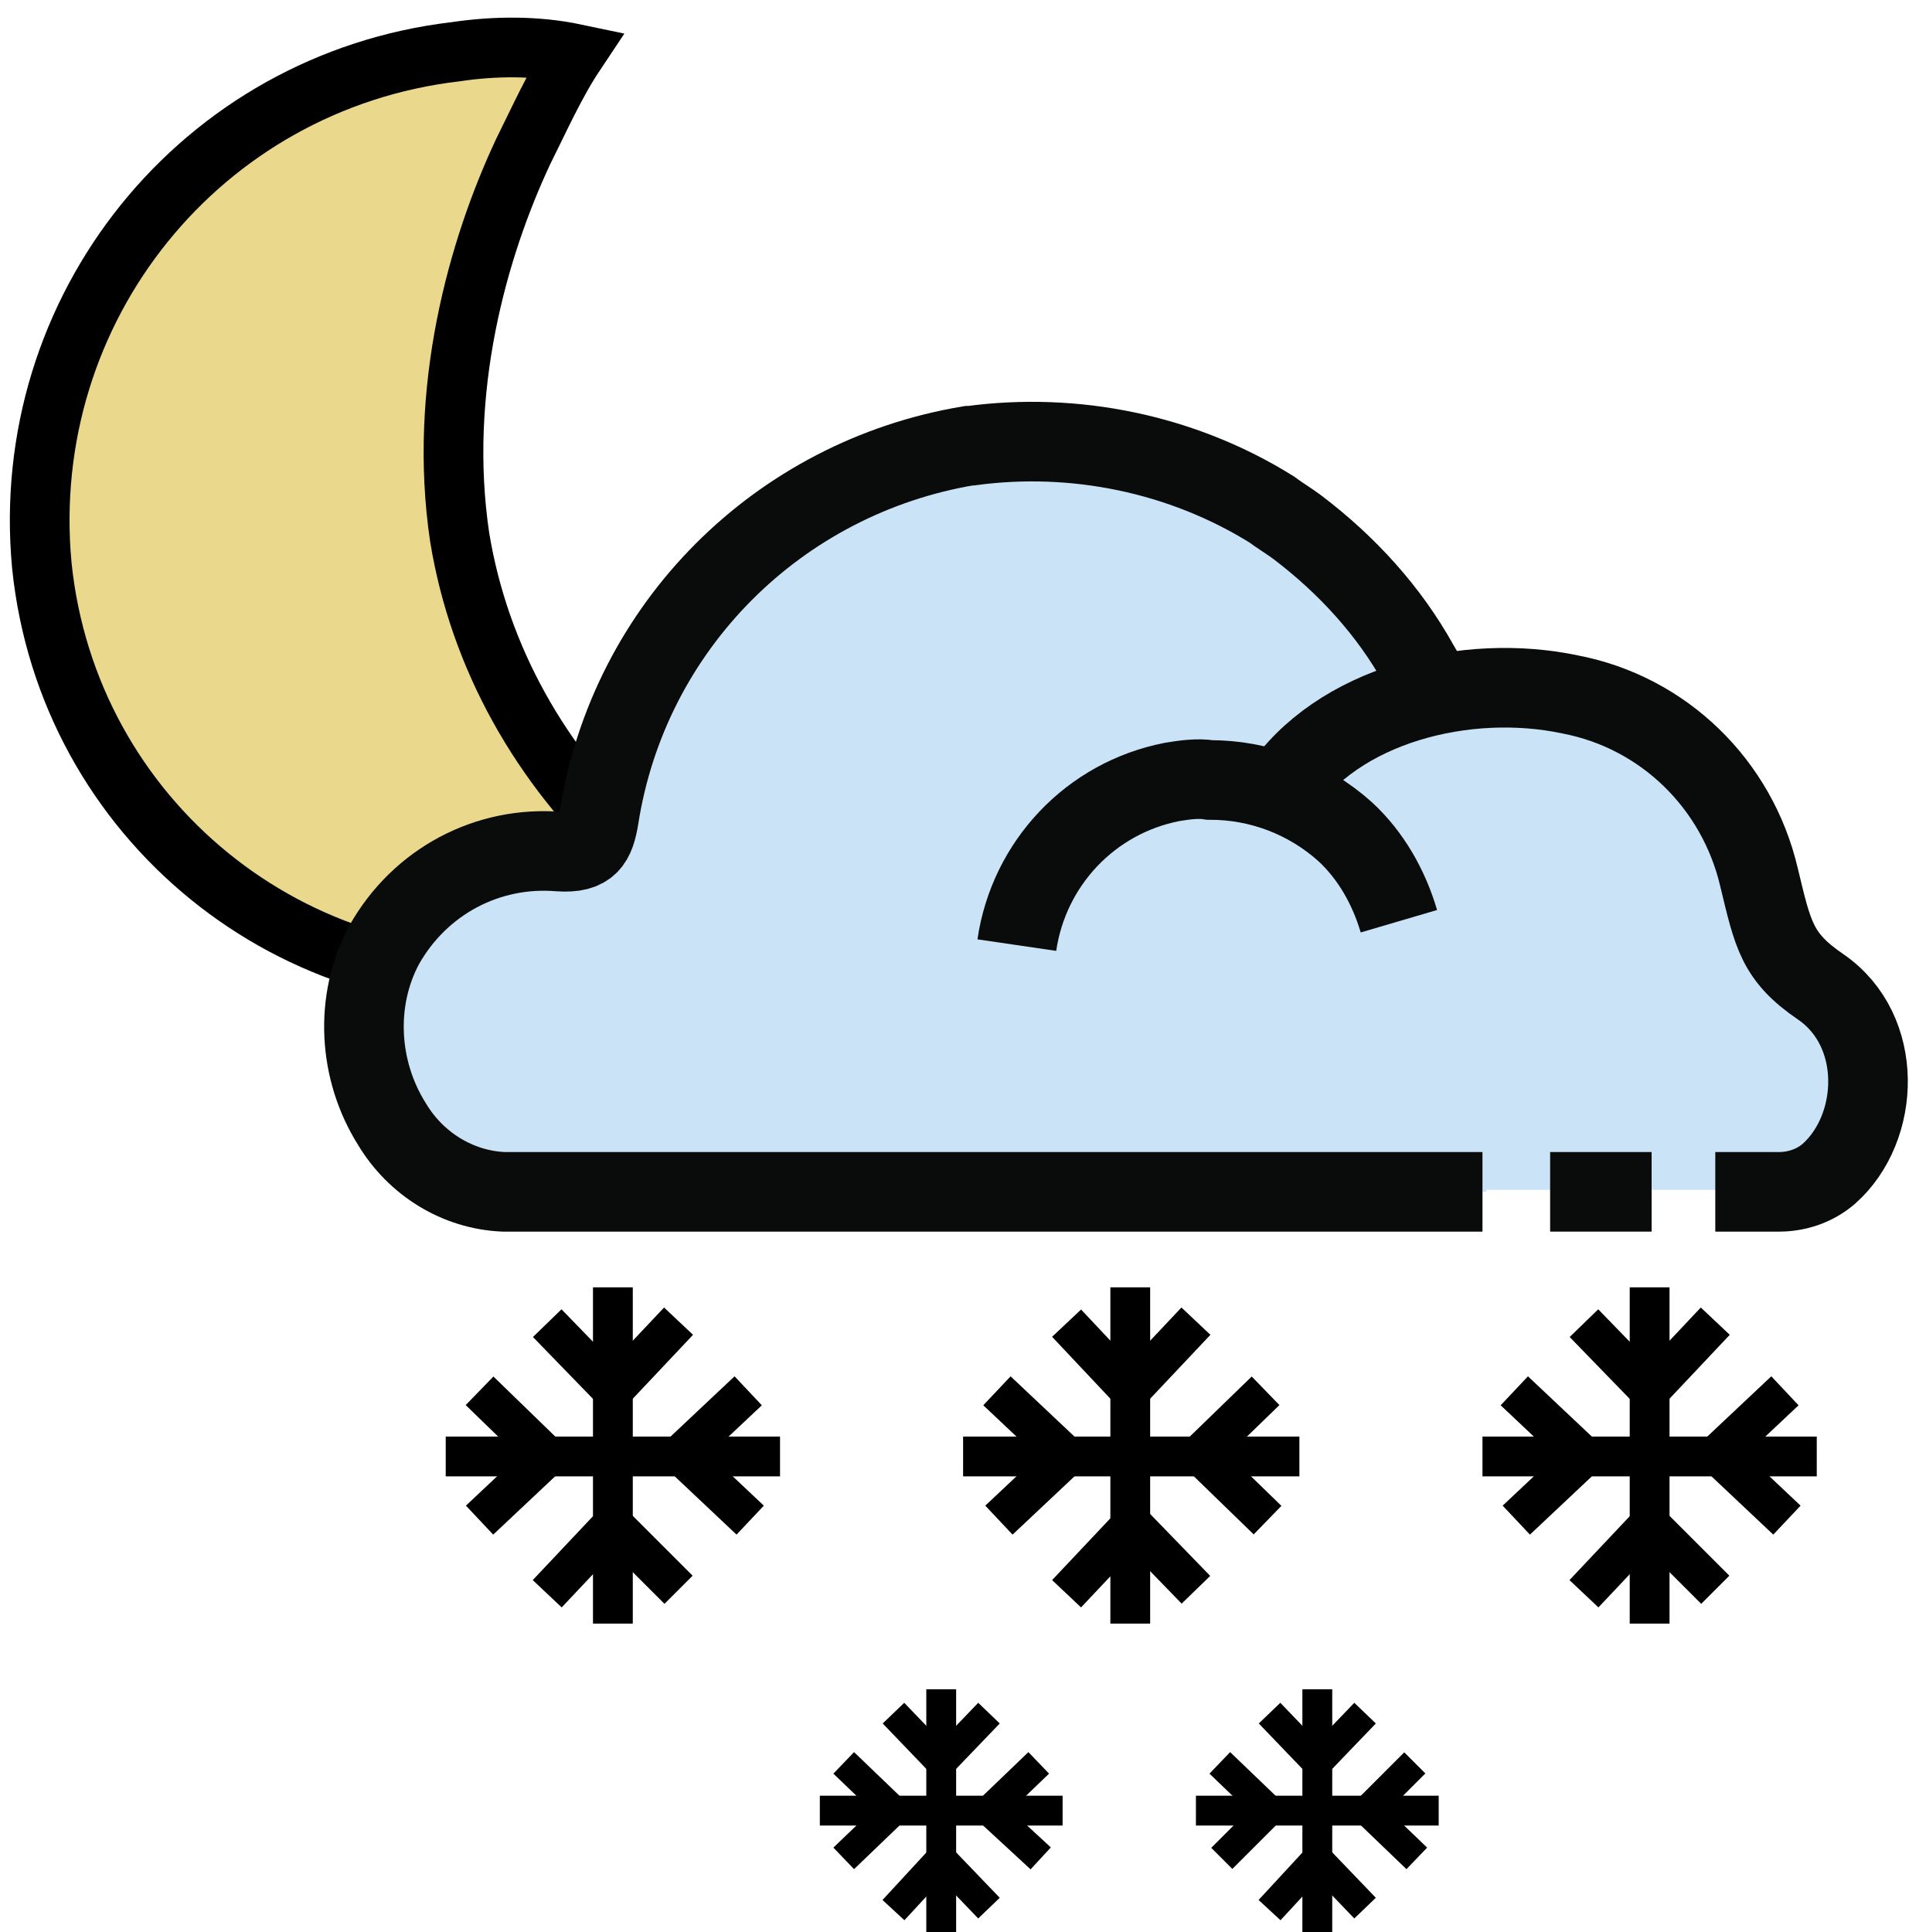
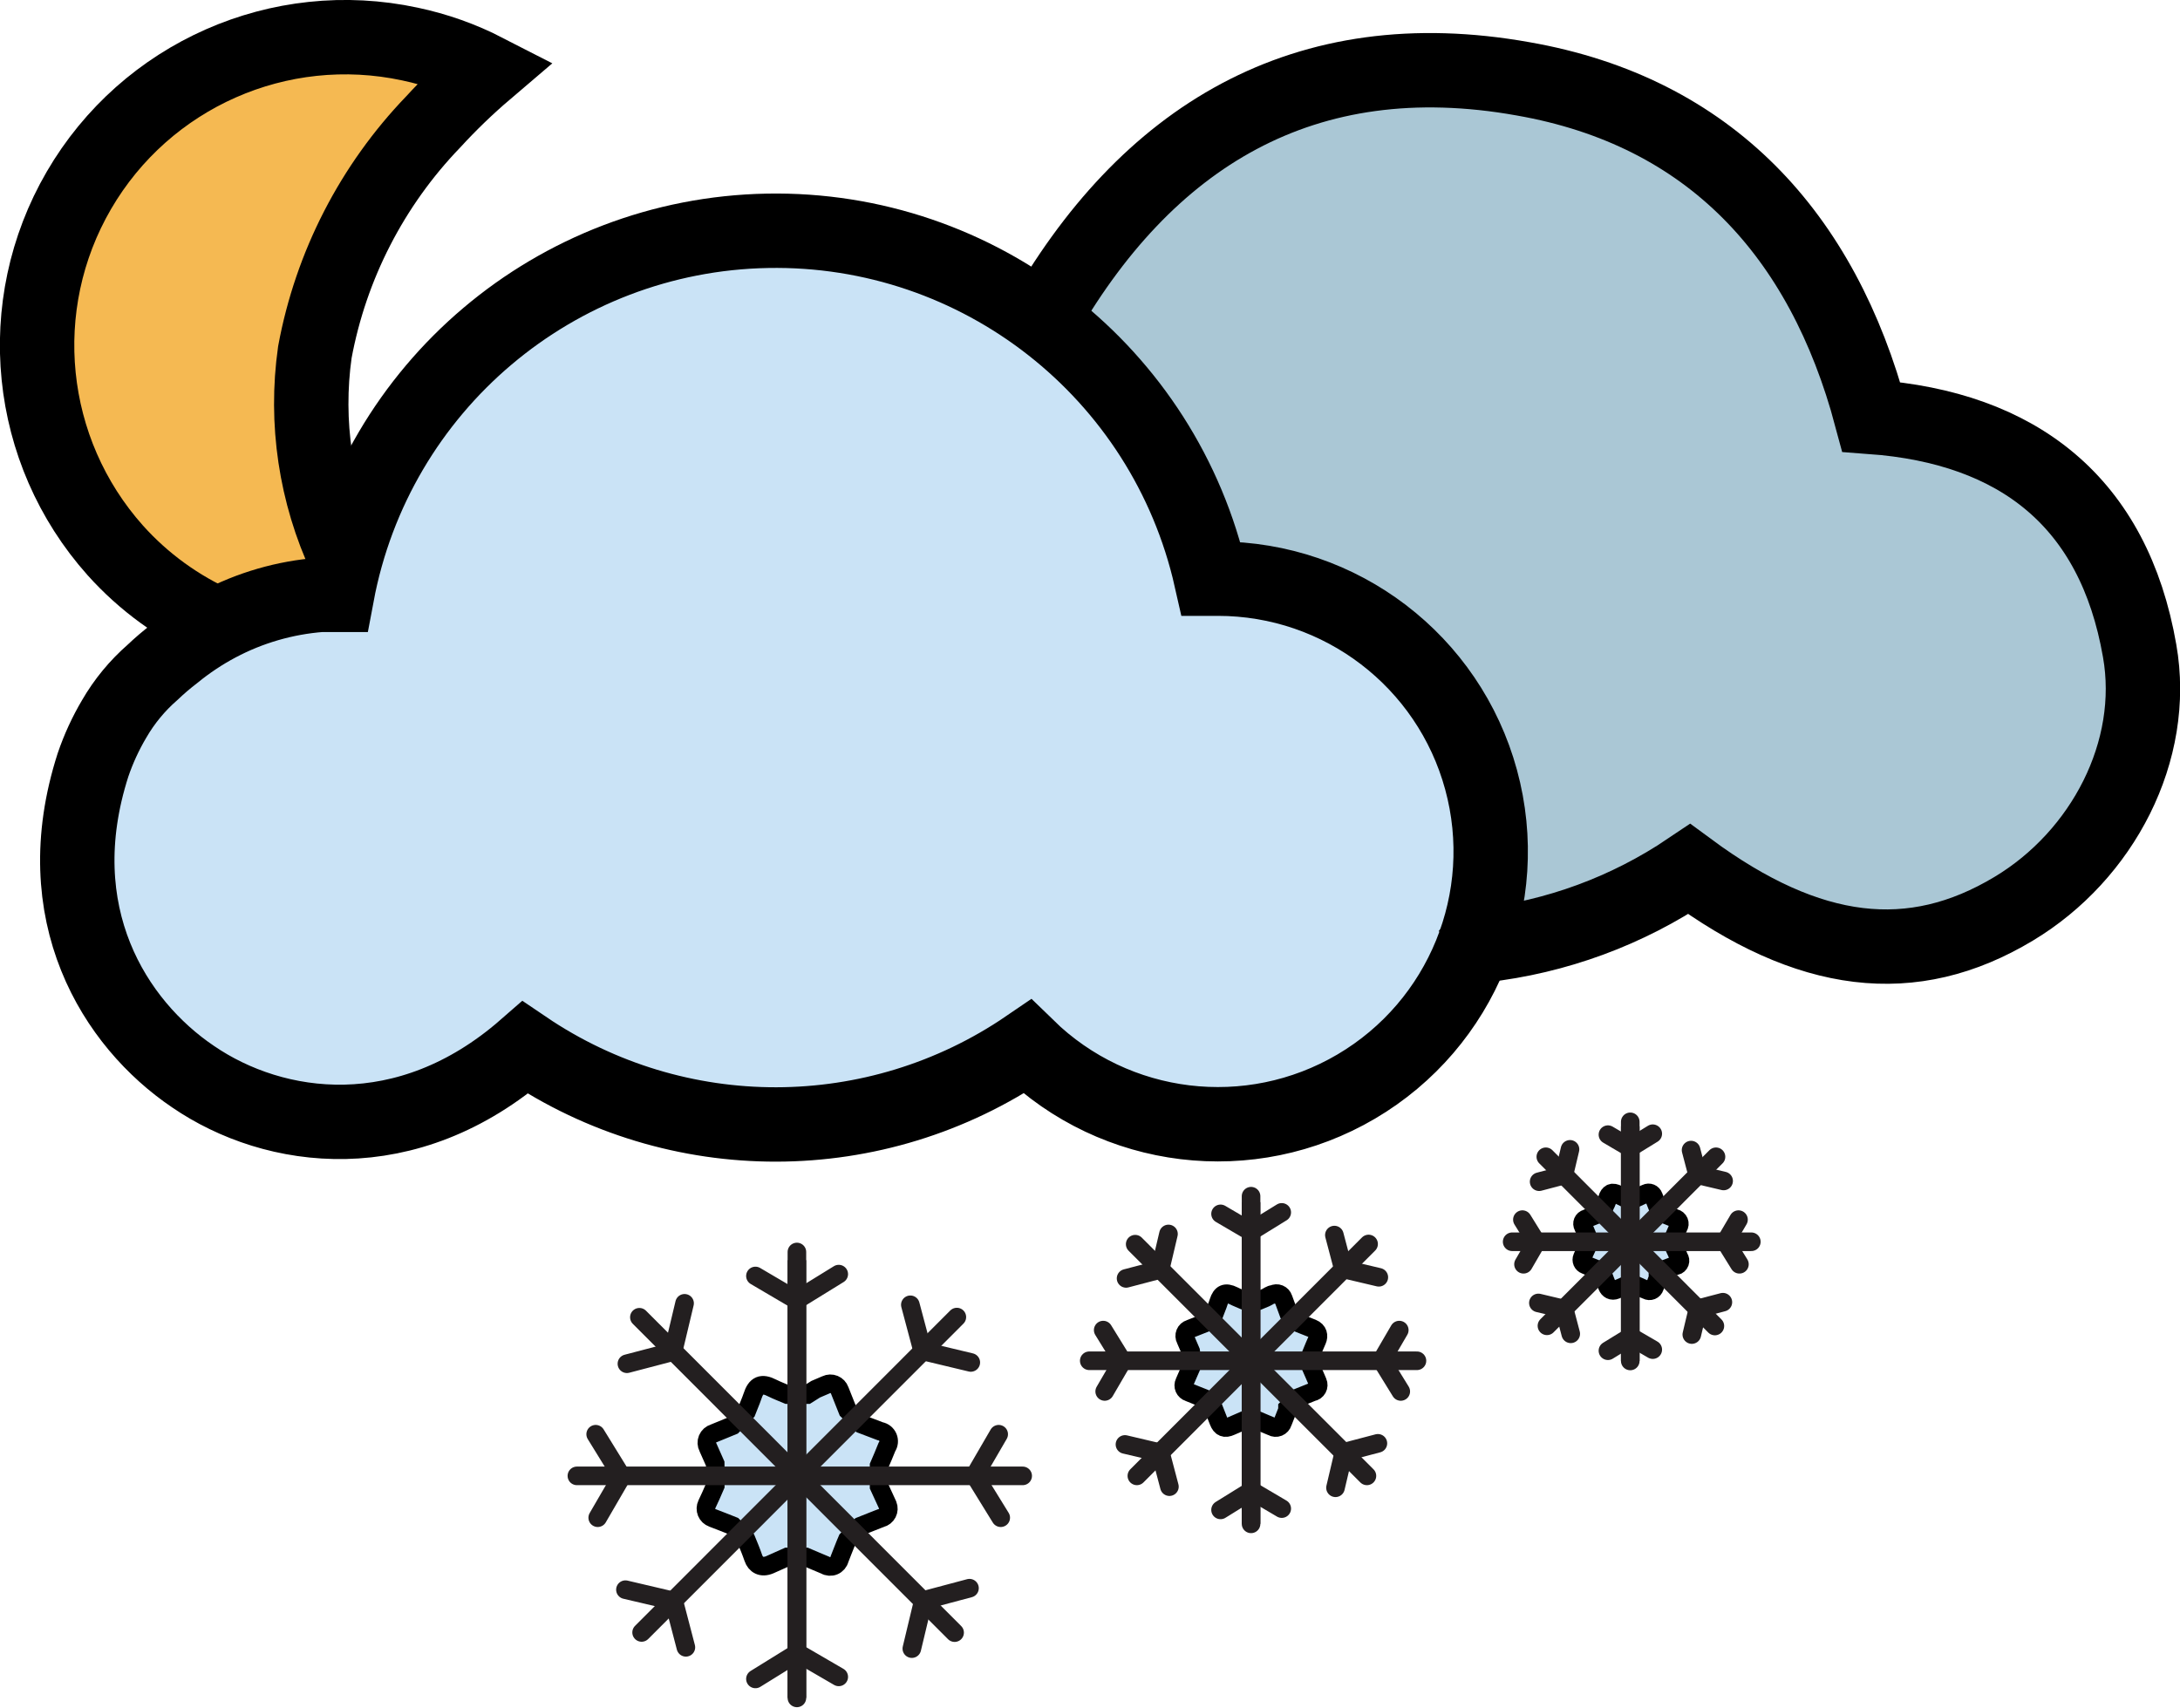
- <svg xmlns="http://www.w3.org/2000/svg" version="1.1" id="Layer_1" x="0px" y="0px" viewBox="16 -16.1 95.9 97.1" style="enable-background:new 16 -16.1 95.9 97.1;" xml:space="preserve">
-   <style type="text/css">
- 	.st0{fill:#EAD88C;}
- 	.st1{fill:none;stroke:#000000;stroke-width:3;stroke-miterlimit:10;}
- 	.st2{fill:none;}
- 	.st3{fill:#CAE3F6;}
- 	.st4{fill:none;stroke:#000000;stroke-width:1.5;stroke-miterlimit:10;}
- 	.st5{fill:none;stroke:#000000;stroke-width:2;stroke-miterlimit:10;}
- 	.st6{fill:none;stroke:#0A0B0B;stroke-width:4;stroke-miterlimit:10;}
- </style>
-   <g>
-     <g>
-       <path class="st0" d="M38.9-13.5C26.1-12,16.9-0.6,18.1,12.3c1.3,12.8,12.7,22,25.4,20.7c3-0.4,5.7-1.2,8.5-2.7    c-1.6-1.1-3-2.3-4.3-3.7c-4.5-4.2-7.6-9.6-8.6-15.7C38,3.5,40-3.6,42.3-8.5c0.8-1.6,1.6-3.4,2.6-4.9C43-13.8,40.9-13.8,38.9-13.5z    " />
-       <path class="st1" d="M38.9-13.5C26.1-12,16.9-0.6,18.1,12.3c1.3,12.8,12.7,22,25.4,20.7c3-0.4,5.7-1.2,8.5-2.7    c-1.6-1.1-3-2.3-4.3-3.7c-4.5-4.2-7.6-9.6-8.6-15.7C38,3.5,40-3.6,42.3-8.5c0.8-1.6,1.6-3.4,2.6-4.9C43-13.8,40.9-13.8,38.9-13.5z    " />
-       <path class="st2" d="M60-11.1l-0.4-0.3c-5-3.6-11.1-5.2-18.3-4.6c-3.9,0.3-11.3,4-11.5,4.2C20.6-6.4,15.9,6.1,18.9,17.1    c0.3,1,0.6,1.9,1,2.9c1.4,3.6,3.7,6.9,6.6,9.5" />
+ <svg xmlns="http://www.w3.org/2000/svg" viewBox="0 0 117.22 91.81">
+   <defs>
+     <style>.cls-1{fill:#cae3f6;}.cls-2{fill:#f5b952;}.cls-3{fill:#aac7d5;}.cls-4,.cls-5,.cls-6,.cls-7{fill:none;stroke-miterlimit:10;}.cls-4,.cls-7{stroke:#000;}.cls-5,.cls-6{stroke:#231f20;}.cls-6{stroke-linecap:round;}.cls-7{stroke-width:4px;}</style>
+   </defs>
+   <g id="Layer_2" data-name="Layer 2">
+     <g id="Layer_1-2" data-name="Layer 1">
+       <path class="cls-1" d="M47.73,80.85l-.46-1V78.74q.21-.49.42-1a.55.55,0,0,0-.36-.85l-1-.39-.75-.73-.43-1.09a.53.53,0,0,0-.73-.29c-.19.07-.38.16-.56.24l-.49.22H42.34c-.28-.13-.55-.23-.81-.36-.58-.29-.88-.15-1.07.44-.09.28-.21.54-.32.83l-.75.75-1,.41a.54.54,0,0,0-.32.77l.39.88a1.09,1.09,0,0,1,0,.14v1.06c-.15.37-.31.71-.45,1.06a.51.51,0,0,0,.3.72l.57.23.53.2.71.73c.14.34.27.66.39,1s.43.55.88.35l.94-.41h1l.54.23.5.21a.53.53,0,0,0,.77-.32l.35-.9.06-.15.73-.73.88-.35.21-.08A.53.53,0,0,0,47.73,80.85Z" />
+       <path class="cls-1" d="M70.85,74.25c-.1-.25-.22-.5-.33-.77v-.79l.3-.7c.14-.32.06-.51-.26-.63l-.71-.28-.56-.54-.31-.8a.39.39,0,0,0-.54-.22L68,69.7l-.36.16h-.78c-.2-.09-.4-.16-.59-.26-.43-.22-.65-.11-.79.33-.06.2-.15.39-.23.6l-.56.56-.76.3a.39.39,0,0,0-.23.56l.28.64a.49.49,0,0,1,0,.11v.78l-.34.78a.38.38,0,0,0,.23.53l.42.17.38.15.53.53.28.72c.13.33.32.4.65.26l.69-.3h.77l.4.17.36.16A.39.39,0,0,0,69,76.4c.09-.22.17-.44.26-.65a.78.78,0,0,1,0-.12l.53-.53.65-.26.15-.06A.38.38,0,0,0,70.85,74.25Z" />
+       <path class="cls-1" d="M90.28,67.54,90,67v-.58l.22-.52c.1-.23,0-.36-.19-.45l-.52-.21-.4-.4c-.08-.2-.15-.39-.23-.57a.28.28,0,0,0-.39-.16l-.3.13-.26.11h-.57L87,64.15c-.31-.16-.47-.08-.57.24,0,.15-.11.29-.17.44l-.41.41-.55.22a.28.28,0,0,0-.17.41c.07.15.14.31.2.47s0,0,0,.08V67l-.25.57a.29.29,0,0,0,.17.39l.3.12.28.11.39.39.21.52c.09.24.23.3.47.19l.5-.22H88l.29.12.26.12a.29.29,0,0,0,.42-.18l.18-.47,0-.09.39-.39L90,68l.11,0A.29.29,0,0,0,90.28,67.54Z" />
+       <path class="cls-2" d="M18.58,30.75a19.61,19.61,0,0,1-1.65-11A24.17,24.17,0,0,1,23.29,7.35,34,34,0,0,1,26.13,4.6a15.87,15.87,0,0,0-4.08-1.44A16.56,16.56,0,0,0,6.2,30.38a16.23,16.23,0,0,0,5.51,4.05" />
+       <path class="cls-3" d="M78.5,52.09a1.23,1.23,0,0,1,.77-.46,24.82,24.82,0,0,0,11.14-4.11c6.44,4.76,12,5.41,17.45,2.13,4.78-2.85,7.7-8.49,6.76-13.84-1.38-8-6.52-12-14.43-12.58C97.55,13.39,91.52,6.82,81.48,5c-11.75-2.1-20.3,3.05-26,13.23" />
+       <path class="cls-1" d="M65.05,31.9l-.35,0a24,24,0,0,0-47,.87c-.29,0-.58,0-.87,0a14,14,0,0,0-5.53,1.59A14.44,14.44,0,0,0,8.93,36a14.21,14.21,0,0,0-1.17,1,10.11,10.11,0,0,0-2.06,2.5,13.24,13.24,0,0,0-1.13,2.39C2,49.88,5.73,55.84,10,58.69s11.5,4,17.85-1.57a24,24,0,0,0,27,0A14.67,14.67,0,1,0,65.05,31.9Z" />
+       <path class="cls-4" d="M47.73,80.94l-.46-1V78.82c.14-.33.28-.64.42-1a.55.55,0,0,0-.36-.85l-1-.38-.75-.74-.43-1.08a.53.53,0,0,0-.73-.3l-.56.24L43.4,75H42.34c-.28-.12-.55-.22-.81-.35-.58-.3-.88-.16-1.07.44-.09.27-.21.53-.32.82l-.75.76-1,.41a.53.53,0,0,0-.32.76l.39.88a1.31,1.31,0,0,1,0,.15V79.9c-.15.36-.31.7-.45,1a.53.53,0,0,0,.3.73l.57.22.53.21.71.73c.14.34.27.65.39,1s.43.55.88.36l.94-.42h1l.54.23.5.21a.52.52,0,0,0,.77-.32c.12-.3.23-.6.35-.89a1.14,1.14,0,0,1,.06-.15l.73-.74.88-.35.21-.08A.52.52,0,0,0,47.73,80.94Z" />
+       <line class="cls-5" x1="42.85" y1="67.77" x2="42.85" y2="91.31" />
+       <line class="cls-6" x1="42.85" y1="67.33" x2="42.85" y2="91.31" />
+       <polyline class="cls-6" points="40.62 68.62 42.83 69.92 45.1 68.52" />
+       <polyline class="cls-6" points="45.1 90.18 42.88 88.89 40.62 90.29" />
+       <line class="cls-6" x1="34.38" y1="70.84" x2="51.33" y2="87.8" />
+       <polyline class="cls-6" points="33.71 73.34 36.19 72.69 36.81 70.09" />
+       <polyline class="cls-6" points="52.13 85.41 49.65 86.07 49.03 88.66" />
+       <line class="cls-6" x1="51.45" y1="70.83" x2="34.5" y2="87.79" />
+       <polyline class="cls-6" points="48.95 70.17 49.61 72.65 52.2 73.27" />
+       <polyline class="cls-6" points="36.88 88.59 36.23 86.1 33.63 85.49" />
+       <line class="cls-6" x1="54.99" y1="79.37" x2="31.02" y2="79.37" />
+       <polyline class="cls-6" points="53.7 77.13 52.41 79.35 53.81 81.62" />
+       <polyline class="cls-6" points="32.14 81.62 33.43 79.4 32.03 77.13" />
+       <path class="cls-4" d="M70.85,74.33c-.1-.25-.22-.5-.33-.76v-.79c.1-.25.2-.48.3-.71s.06-.5-.26-.63l-.71-.28-.56-.54L69,69.83a.38.38,0,0,0-.54-.22c-.14,0-.27.12-.41.18l-.36.15h-.78c-.2-.09-.4-.16-.59-.26-.43-.21-.65-.11-.79.33-.06.2-.15.39-.23.61l-.56.55-.76.3a.39.39,0,0,0-.23.56c.09.22.19.43.28.65a.28.28,0,0,1,0,.11v.77l-.34.78a.38.38,0,0,0,.23.53l.42.17.38.15.53.54.28.71c.13.33.32.41.65.26l.69-.3h.77l.4.17.36.15a.39.39,0,0,0,.57-.23l.26-.66,0-.11.53-.54.65-.26.15-.06A.38.38,0,0,0,70.85,74.33Z" />
+       <line class="cls-5" x1="67.27" y1="64.65" x2="67.27" y2="81.95" />
+       <line class="cls-6" x1="67.27" y1="64.33" x2="67.27" y2="81.95" />
+       <polyline class="cls-6" points="65.63 65.28 67.25 66.23 68.92 65.2" />
+       <polyline class="cls-6" points="68.92 81.13 67.29 80.17 65.63 81.2" />
+       <line class="cls-6" x1="61.04" y1="66.91" x2="73.5" y2="79.37" />
+       <polyline class="cls-6" points="60.55 68.75 62.38 68.27 62.83 66.36" />
+       <polyline class="cls-6" points="74.09 77.62 72.26 78.1 71.81 80.01" />
+       <line class="cls-6" x1="73.59" y1="66.9" x2="61.13" y2="79.37" />
+       <polyline class="cls-6" points="71.75 66.42 72.23 68.24 74.14 68.69" />
+       <polyline class="cls-6" points="62.88 79.95 62.4 78.13 60.49 77.68" />
+       <line class="cls-6" x1="76.19" y1="73.18" x2="58.57" y2="73.18" />
+       <polyline class="cls-6" points="75.24 71.53 74.29 73.16 75.32 74.83" />
+       <polyline class="cls-6" points="59.4 74.83 60.35 73.2 59.32 71.53" />
+       <path class="cls-4" d="M90.28,67.63c-.08-.19-.16-.37-.25-.56v-.58l.22-.51a.3.3,0,0,0-.19-.46l-.52-.21-.4-.39c-.08-.21-.15-.39-.23-.58a.28.28,0,0,0-.39-.16l-.3.13-.26.12h-.57L87,64.24c-.31-.16-.47-.09-.57.23,0,.15-.11.29-.17.45l-.41.4-.55.22a.28.28,0,0,0-.17.41c.07.16.14.31.2.47s0,0,0,.08v.57c-.09.19-.17.38-.25.56a.29.29,0,0,0,.17.39l.3.12.28.11.39.39c.07.19.14.36.21.53s.23.29.47.19l.5-.22H88l.29.13.26.11a.29.29,0,0,0,.42-.17l.18-.48,0-.08.39-.4.47-.18.11,0A.28.28,0,0,0,90.28,67.63Z" />
+       <line class="cls-5" x1="87.66" y1="60.57" x2="87.66" y2="73.19" />
+       <line class="cls-6" x1="87.66" y1="60.33" x2="87.66" y2="73.19" />
+       <polyline class="cls-6" points="86.46 61.02 87.65 61.72 88.87 60.97" />
+       <polyline class="cls-6" points="88.87 72.58 87.68 71.89 86.46 72.64" />
+       <line class="cls-6" x1="83.12" y1="62.21" x2="92.21" y2="71.31" />
+       <polyline class="cls-6" points="82.76 63.55 84.09 63.2 84.42 61.81" />
+       <polyline class="cls-6" points="92.64 70.03 91.3 70.38 90.97 71.77" />
+       <line class="cls-6" x1="92.27" y1="62.21" x2="83.18" y2="71.3" />
+       <polyline class="cls-6" points="90.93 61.85 91.28 63.18 92.68 63.51" />
+       <polyline class="cls-6" points="84.46 71.73 84.11 70.4 82.72 70.07" />
+       <line class="cls-6" x1="94.17" y1="66.78" x2="81.31" y2="66.78" />
+       <polyline class="cls-6" points="93.48 65.59 92.78 66.78 93.53 67.99" />
+       <polyline class="cls-6" points="81.92 67.99 82.61 66.8 81.86 65.59" />
+       <path class="cls-7" d="M18.58,30a19.63,19.63,0,0,1-1.65-11.06A24.21,24.21,0,0,1,23.29,6.56a32.14,32.14,0,0,1,2.84-2.74,16.28,16.28,0,0,0-4.08-1.45A16.57,16.57,0,0,0,6.2,29.6a16.23,16.23,0,0,0,5.51,4" />
+       <path class="cls-7" d="M78.93,51.31a1.29,1.29,0,0,1,.77-.47,24.84,24.84,0,0,0,11.13-4.1c6.44,4.75,12,5.41,17.45,2.13C113.06,46,116,40.38,115.05,35c-1.39-8-6.53-12-14.43-12.58C98,12.61,91.94,6,81.9,4.24c-11.74-2.1-20.29,3.05-26,13.23" />
+       <path class="cls-7" d="M65.48,31.12l-.36,0a24,24,0,0,0-47,.87l-.87,0a14.06,14.06,0,0,0-5.52,1.6,14.44,14.44,0,0,0-2.36,1.57,14.06,14.06,0,0,0-1.17,1,9.89,9.89,0,0,0-2.06,2.5A13.24,13.24,0,0,0,5,41.14c-2.57,8,1.16,13.91,5.38,16.76,4.38,3,11.5,4,17.86-1.56a24,24,0,0,0,27-.05A14.67,14.67,0,1,0,65.48,31.12Z" />
    </g>
-     <path class="st3" d="M90.7,43.8H42.2c-2.3-0.1-4.3-1.4-5.5-3.4c-1.7-2.7-1.9-6.1-0.4-9c1.7-3.1,5.1-5,8.7-4.7   c1.5,0.1,1.8-0.5,1.9-1.7c1.5-9.5,8.9-17,18.4-18.6h0.1c5.2-0.7,10.4,0.4,14.8,3.2c0.4,0.3,0.9,0.6,1.3,0.9c2.4,1.9,4.5,4.2,6,6.9   l0.7,1.2" />
-     <path class="st3" d="M67.6,31.4c0.6-4.1,3.6-7.3,7.6-8.2c0.6-0.1,1.3-0.1,1.9-0.1c2.5,0,4.9,0.9,6.7,2.6c1.3,1.2,2.2,2.8,2.7,4.5" />
-     <path class="st3" d="M80.7,23.7c2.8-4.4,9.3-6,14.4-4.9c4.7,0.9,8.3,4.5,9.3,9.1c0.7,2.9,0.9,4,3.1,5.5c3.1,2.2,2.9,7.1,0.4,9.4   c-0.7,0.6-1.5,0.9-2.4,0.9H88.7" />
-     <line class="st2" x1="94.1" y1="43.8" x2="99.1" y2="43.8" />
-     <polyline class="st4" points="79.8,79.9 82.2,77.3 84.6,79.8  " />
-     <polyline class="st4" points="84.6,70 82.2,72.5 79.8,70  " />
-     <line class="st4" x1="82.2" y1="68.8" x2="82.2" y2="81" />
-     <polyline class="st4" points="87.2,77.3 84.7,74.9 87.1,72.5  " />
-     <polyline class="st4" points="77.3,72.5 79.8,74.9 77.4,77.3  " />
-     <line class="st4" x1="76.1" y1="74.9" x2="88.3" y2="74.9" />
-     <polyline class="st4" points="60.9,79.9 63.3,77.3 65.7,79.8  " />
-     <polyline class="st4" points="65.7,70 63.3,72.5 60.9,70  " />
-     <line class="st4" x1="63.3" y1="68.8" x2="63.3" y2="81" />
-     <polyline class="st4" points="68.3,77.3 65.7,74.9 68.2,72.5  " />
-     <polyline class="st4" points="58.4,72.5 60.9,74.9 58.4,77.3  " />
-     <line class="st4" x1="57.2" y1="74.9" x2="69.4" y2="74.9" />
-     <polyline class="st5" points="95.6,64 98.9,60.5 102.2,63.8  " />
-     <polyline class="st5" points="102.2,50.3 98.9,53.8 95.6,50.4  " />
-     <line class="st5" x1="98.9" y1="48.6" x2="98.9" y2="65.5" />
-     <polyline class="st5" points="105.8,60.3 102.3,57 105.7,53.8  " />
-     <polyline class="st5" points="92.1,53.8 95.6,57.1 92.2,60.3  " />
-     <line class="st5" x1="90.5" y1="57.1" x2="107.3" y2="57.1" />
-     <polyline class="st5" points="69.6,64 72.9,60.5 76.1,63.8  " />
-     <polyline class="st5" points="76.1,50.3 72.8,53.8 69.6,50.4  " />
-     <line class="st5" x1="72.8" y1="48.6" x2="72.8" y2="65.5" />
-     <polyline class="st5" points="79.7,60.3 76.3,57 79.6,53.8  " />
-     <polyline class="st5" points="66.1,53.8 69.6,57.1 66.2,60.3  " />
-     <line class="st5" x1="64.4" y1="57.1" x2="81.3" y2="57.1" />
-     <polyline class="st5" points="43.5,64 46.8,60.5 50.1,63.8  " />
-     <polyline class="st5" points="50.1,50.3 46.8,53.8 43.5,50.4  " />
-     <line class="st5" x1="46.8" y1="48.6" x2="46.8" y2="65.5" />
-     <polyline class="st5" points="53.7,60.3 50.2,57 53.6,53.8  " />
-     <polyline class="st5" points="40.1,53.8 43.5,57.1 40.1,60.3  " />
-     <line class="st5" x1="38.4" y1="57.1" x2="55.2" y2="57.1" />
-     <path class="st6" d="M90.5,43.8H41.3c-2.3-0.1-4.4-1.4-5.6-3.4c-1.7-2.7-1.9-6.2-0.4-9c1.8-3.2,5.2-5,8.8-4.7   c1.5,0.1,1.8-0.5,2-1.7c1.5-9.6,9-17.1,18.6-18.7h0.1C70,5.6,75.4,6.7,79.9,9.5c0.4,0.3,0.9,0.6,1.3,0.9c2.5,1.9,4.6,4.2,6.1,6.9   l0.7,1.2" />
-     <path class="st6" d="M67.1,31.4c0.6-4.1,3.7-7.4,7.8-8.2c0.6-0.1,1.3-0.2,1.9-0.1c2.5,0,4.9,0.9,6.8,2.6c1.3,1.2,2.2,2.8,2.7,4.5" />
-     <path class="st6" d="M80.3,23.7c2.9-4.4,9.4-6,14.6-4.9c4.7,0.9,8.4,4.5,9.5,9.2c0.7,2.9,0.9,4,3.1,5.5c3.2,2.2,3,7.1,0.4,9.4   c-0.7,0.6-1.6,0.9-2.5,0.9h-3.2" />
-     <line class="st6" x1="93.9" y1="43.8" x2="99" y2="43.8" />
  </g>
</svg>
